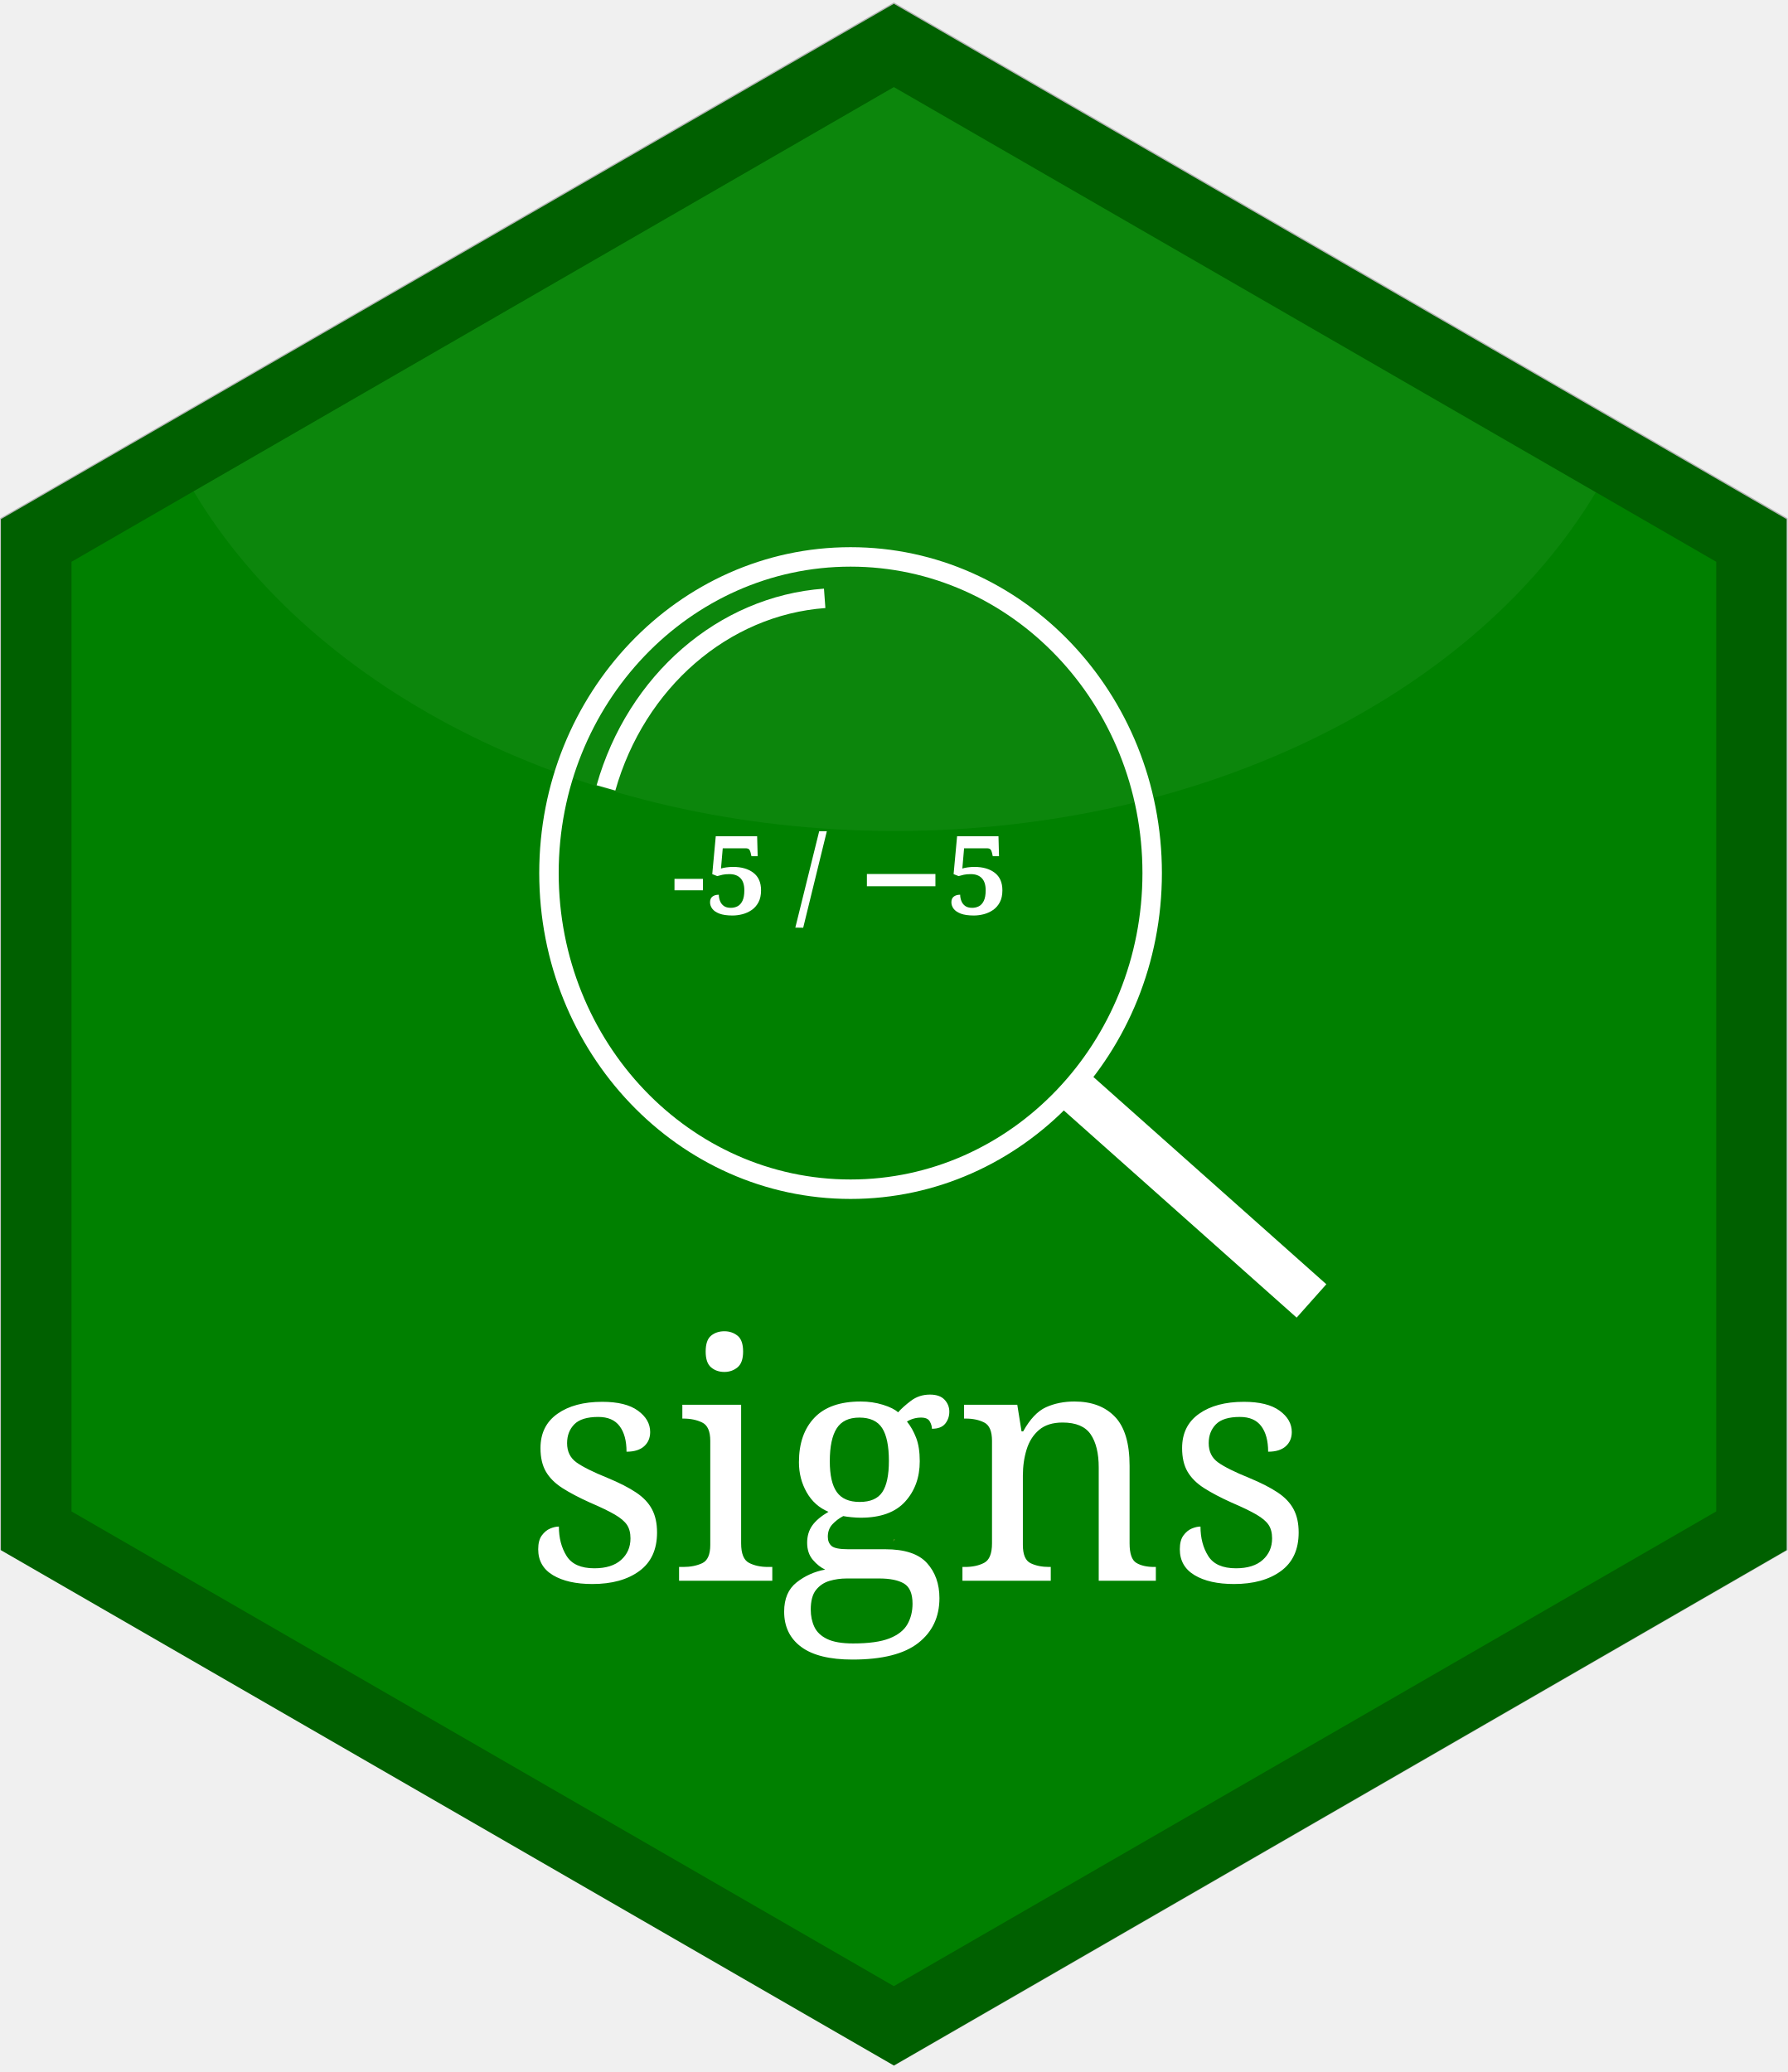
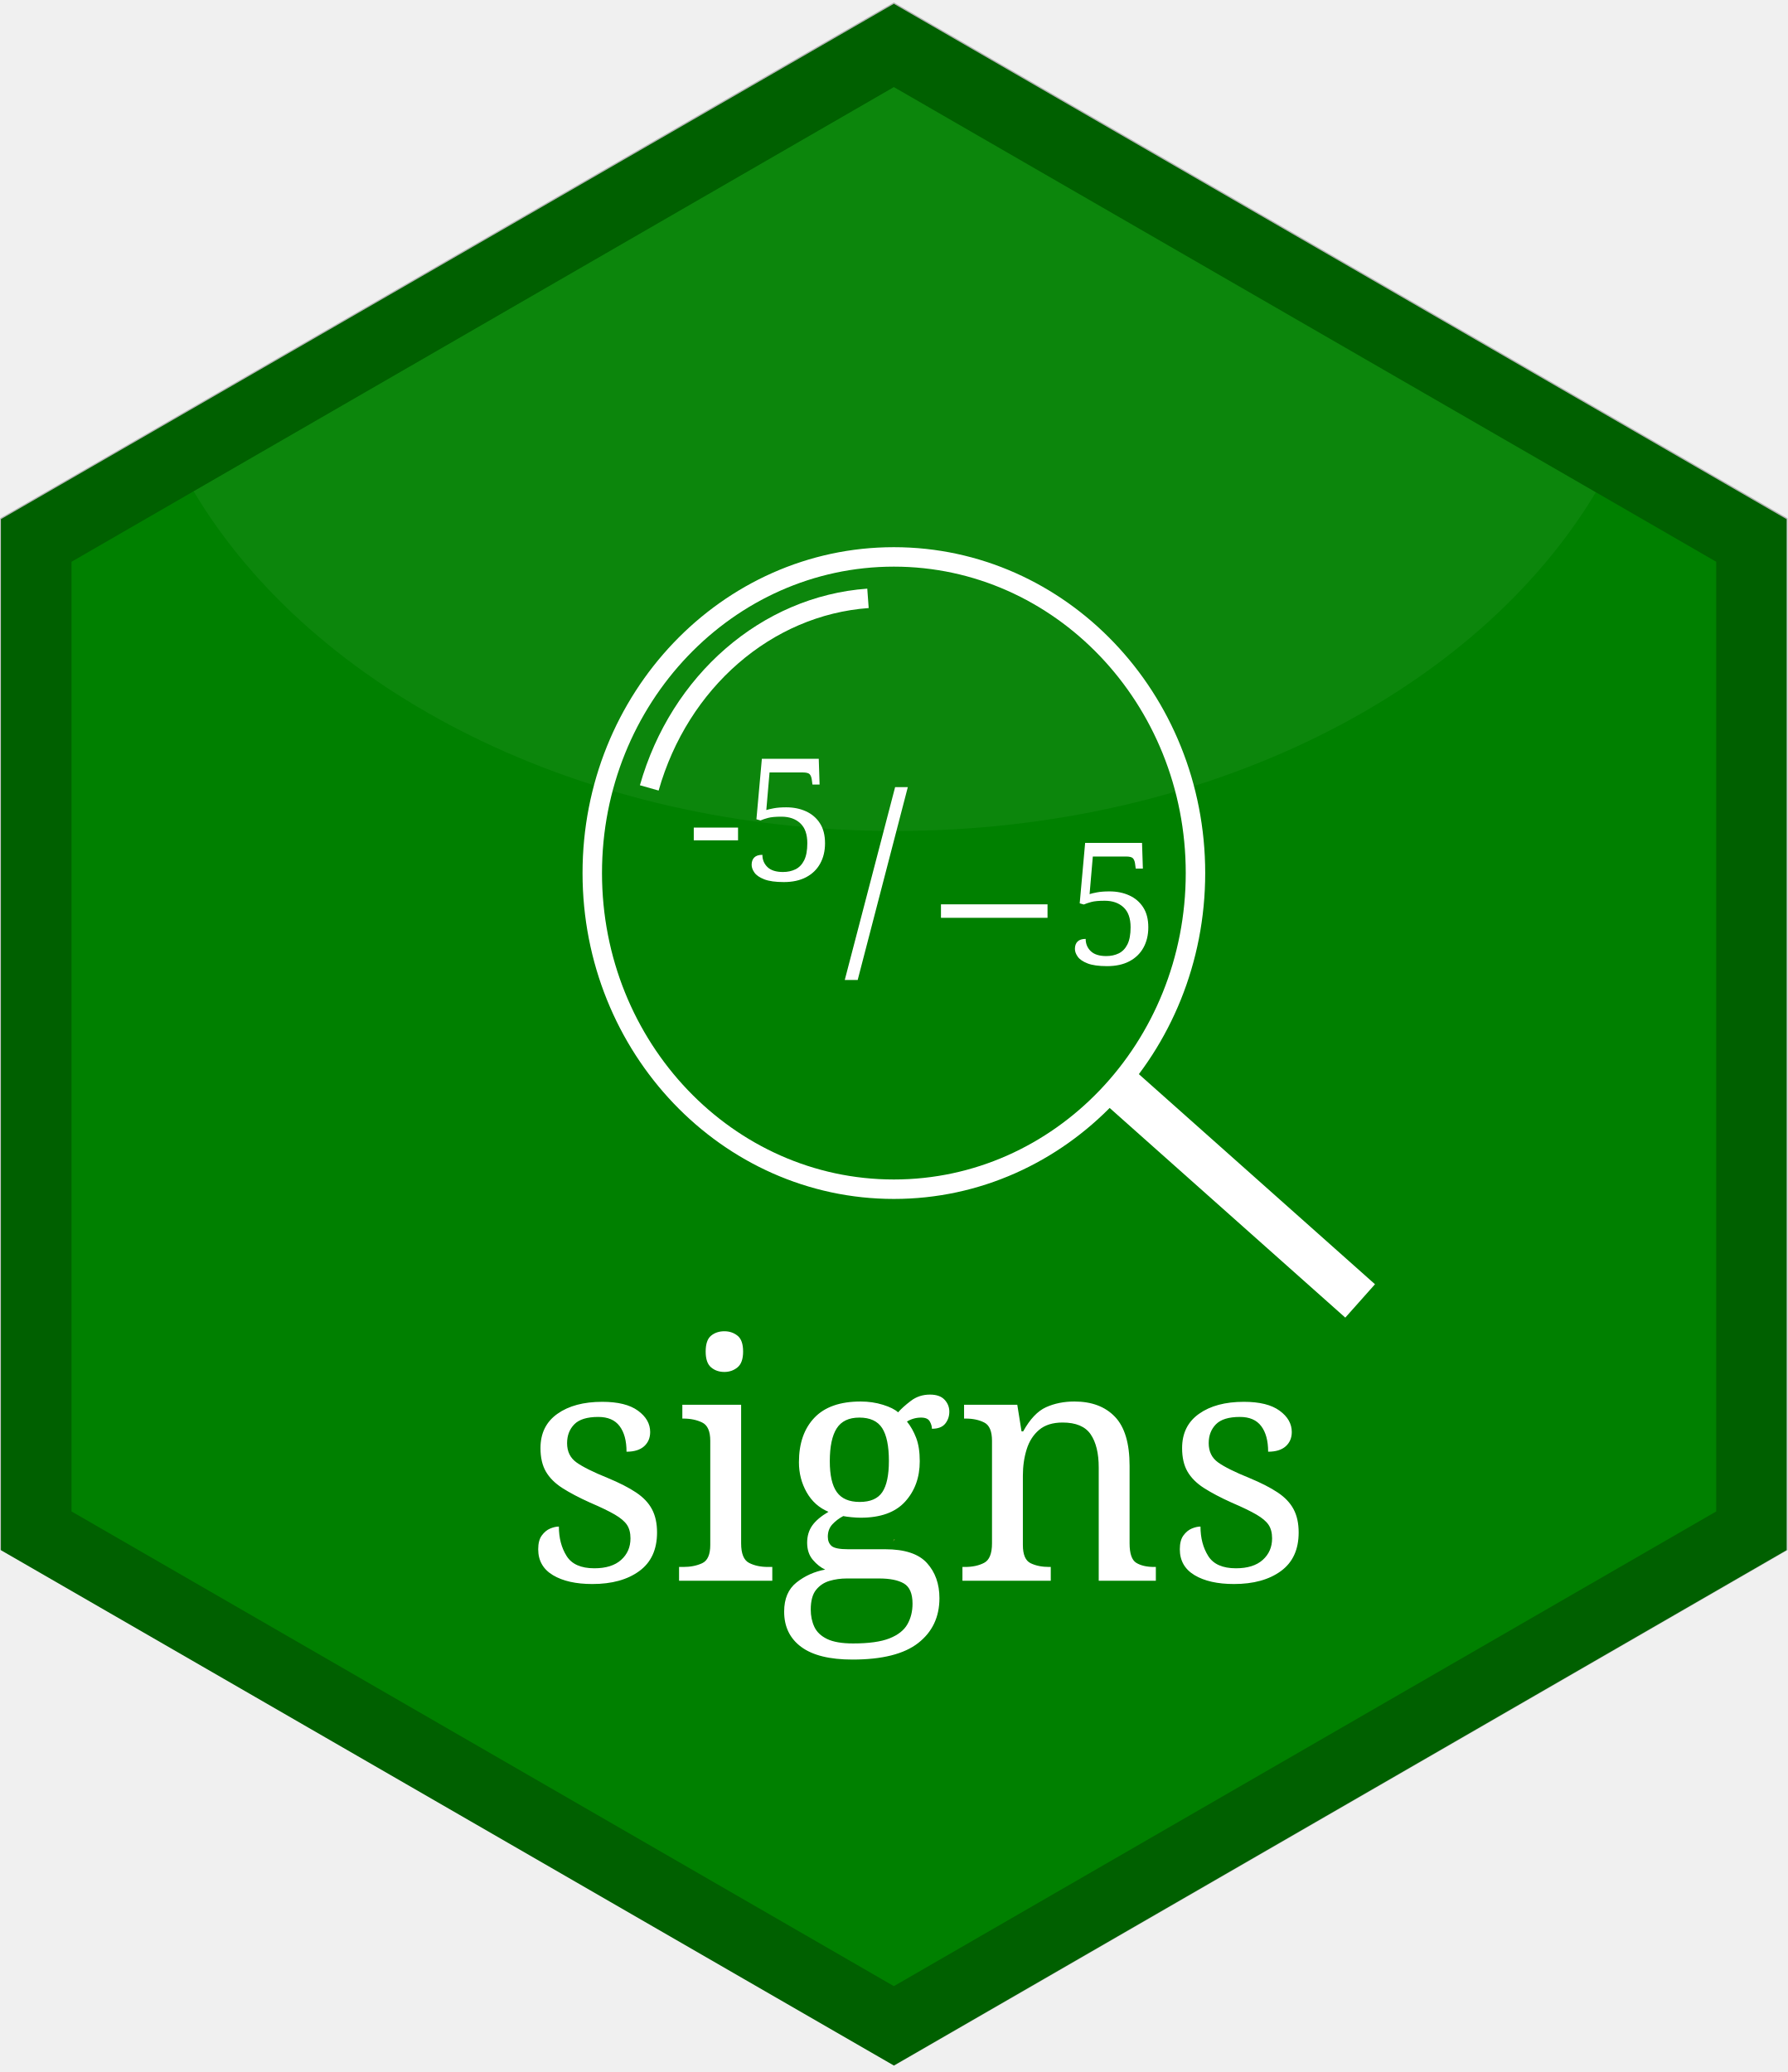
<svg xmlns="http://www.w3.org/2000/svg" version="1.1" id="Layer_1" x="0px" y="0px" viewBox="0 0 735 852" style="enable-background:new 0 0 735 852;" xml:space="preserve">
  <defs id="defs3869" />
  <style type="text/css" id="style3793">
	.st0{fill:#DB1F26;}
	.st1{opacity:0.25;fill:url(#SVGID_1_);enable-background:new    ;}
	.st2{fill:#A51D21;}
	.st3{fill:#E6B35A;}
	.st4{opacity:0.94;}
	.st5{fill:#FFFFFF;}
</style>
  <polygon class="st0" points="19.8,224.7 19.8,626.2 367.5,826.9 715.1,626.2 715.1,224.7 367.5,24 " id="polygon3795" style="fill:#008000;fill-opacity:1" transform="matrix(1.055859,0,0,1.055859,-20.52539,-23.76521)" />
  <linearGradient id="SVGID_1_" gradientUnits="userSpaceOnUse" x1="366.953" y1="973.12" x2="368.253" y2="509.6" gradientTransform="matrix(1 0 0 -1 0 852)">
    <stop offset="0" style="stop-color:#FFFFFF;stop-opacity:0.83" id="stop3799" />
    <stop offset="0.56" style="stop-color:#FFFFFF;stop-opacity:0.37" id="stop3801" />
    <stop offset="1" style="stop-color:#FFFFFF;stop-opacity:0" id="stop3803" />
  </linearGradient>
  <path class="st1" d="m 368,341.7 c 128.5,0 239,-57.2 288.1,-139.3 L 367.5,35.8 v 0 L 79.6,202 c 49,82.3 159.7,139.7 288.4,139.7 z" id="path3806" style="opacity:0.05;fill:#ffffff;enable-background:new" />
  <path class="st2" d="M 734.9,637.4 V 213.1 L 705.6,196.2 427.8,35.8 367.5,1 307.2,35.8 29.4,196.2 0.1,213.1 v 424.2 l 29.3,16.9 281.3,162.4 56.9,32.8 56.9,-32.8 281.3,-162.4 z M 29.4,621.5 V 231 L 79.6,202 367.5,35.8 v 0 L 656.1,202.4 705.6,231 V 621.5 L 367.5,816.7 Z" id="path3808" style="opacity:0.25;fill:#000000;fill-opacity:1" />
  <path class="st3" d="M367,633.9c0.3-0.3,0.6-0.6,0.9-0.9h-0.3C367.5,633.3,367.3,633.6,367,633.9z" id="path3810" />
  <g id="layer2" style="display:inline">
-     <ellipse style="fill:none;stroke:#ffffff;stroke-width:8;stroke-miterlimit:4;stroke-dasharray:none" id="path3412" cx="349.697" cy="359" rx="124" ry="130" />
-     <path style="display:inline;fill:none;stroke:#ffffff;stroke-width:8;stroke-miterlimit:4;stroke-dasharray:none" id="path3412-4" transform="matrix(0.9969537,0.07799497,-0.07799497,0.9969537,0,0)" d="m 273.644,303.563 a 99.524,109.259 0 0 1 83.563,-84.72" />
-     <path style="fill:#ffffff;fill-rule:evenodd;stroke:#ffffff;stroke-width:18.368;stroke-linecap:butt;stroke-linejoin:miter;stroke-miterlimit:4;stroke-dasharray:none;stroke-opacity:1" d="m 438.196,445.058 101.002,89.884" id="path4231" />
+     <ellipse style="fill:none;stroke:#ffffff;stroke-width:8;stroke-miterlimit:4;stroke-dasharray:none" id="path3412" cx="367.5" cy="359" rx="124" ry="130" />
+     <path style="display:inline;fill:none;stroke:#ffffff;stroke-width:8;stroke-miterlimit:4;stroke-dasharray:none" id="path3412-4" transform="matrix(0.9969537,0.07799497,-0.07799497,0.9969537,0,0)" d="m 291.393,302.174 a 99.524,109.259 0 0 1 83.563,-84.72" />
+     <path style="fill:#ffffff;fill-rule:evenodd;stroke:#ffffff;stroke-width:18.368;stroke-linecap:butt;stroke-linejoin:miter;stroke-miterlimit:4;stroke-dasharray:none;stroke-opacity:1" d="m 458.196,445.058 101.002,89.884" id="path4231" />
  </g>
-   <text xml:space="preserve" style="font-style:normal;font-weight:normal;font-size:40px;line-height:125%;font-family:Sans;letter-spacing:0px;word-spacing:0px;fill:#000000;fill-opacity:1;stroke:none;stroke-width:1px;stroke-linecap:butt;stroke-linejoin:miter;stroke-opacity:1" x="276.178" y="376" id="text3404">
-     <tspan x="276.178" y="376" id="tspan3408" style="font-style:normal;font-variant:normal;font-weight:bold;font-stretch:normal;font-size:45px;line-height:125%;font-family:Georgia;-inkscape-font-specification:'Georgia, Bold';text-align:start;writing-mode:lr-tb;text-anchor:start;fill:#ffffff">-5 / −5</tspan>
+   <text xml:space="preserve" style="font-style:normal;font-variant:normal;font-weight:normal;font-stretch:normal;font-size:70px;line-height:125%;font-family:Georgia;-inkscape-font-specification:'Georgia, Normal';text-align:start;letter-spacing:0px;word-spacing:0px;writing-mode:lr-tb;text-anchor:start;fill:#000000;fill-opacity:1;stroke:none;stroke-width:1px;stroke-linecap:butt;stroke-linejoin:miter;stroke-opacity:1" x="283.481" y="362" id="text3404">
+     <tspan x="283.481" y="362" id="tspan3408" style="font-style:normal;font-variant:normal;font-weight:normal;font-stretch:normal;font-size:70px;line-height:125%;font-family:Georgia;-inkscape-font-specification:'Georgia, Normal';text-align:start;writing-mode:lr-tb;text-anchor:start;fill:#ffffff">-5 </tspan>
  </text>
  <text xml:space="preserve" style="font-style:normal;font-weight:normal;font-size:40px;line-height:125%;font-family:Sans;letter-spacing:0px;word-spacing:0px;fill:#000000;fill-opacity:1;stroke:none;stroke-width:1px;stroke-linecap:butt;stroke-linejoin:miter;stroke-opacity:1" x="215.197" y="650" id="text4233">
    <tspan id="tspan4235" x="215.197" y="650" style="font-style:normal;font-variant:normal;font-weight:normal;font-stretch:normal;font-size:135px;line-height:125%;font-family:Georgia;-inkscape-font-specification:'Georgia, Normal';text-align:start;writing-mode:lr-tb;text-anchor:start;fill:#ffffff">signs</tspan>
  </text>
+   <text xml:space="preserve" style="font-style:normal;font-variant:normal;font-weight:normal;font-stretch:normal;font-size:90px;line-height:125%;font-family:Georgia;-inkscape-font-specification:'Georgia, Normal';text-align:start;letter-spacing:0px;word-spacing:0px;writing-mode:lr-tb;text-anchor:start;fill:#000000;fill-opacity:1;stroke:none;stroke-width:1px;stroke-linecap:butt;stroke-linejoin:miter;stroke-opacity:1" x="347.307" y="392.074" id="text3404-3">
+     <tspan x="347.307" y="392.074" id="tspan3408-7" style="font-style:normal;font-variant:normal;font-weight:normal;font-stretch:normal;font-size:90px;line-height:125%;font-family:Georgia;-inkscape-font-specification:'Georgia, Normal';text-align:start;writing-mode:lr-tb;text-anchor:start;fill:#ffffff">/</tspan>
+   </text>
+   <text xml:space="preserve" style="font-style:normal;font-variant:normal;font-weight:normal;font-stretch:normal;font-size:70px;line-height:125%;font-family:Georgia;-inkscape-font-specification:'Georgia, Normal';text-align:start;letter-spacing:0px;word-spacing:0px;writing-mode:lr-tb;text-anchor:start;fill:#000000;fill-opacity:1;stroke:none;stroke-width:1px;stroke-linecap:butt;stroke-linejoin:miter;stroke-opacity:1" x="379.436" y="396.574" id="text3404-3-0">
+     <tspan x="379.436" y="396.574" id="tspan3408-7-7" style="font-style:normal;font-variant:normal;font-weight:normal;font-stretch:normal;font-size:70px;line-height:125%;font-family:Georgia;-inkscape-font-specification:'Georgia, Normal';text-align:start;writing-mode:lr-tb;text-anchor:start;fill:#ffffff">−5</tspan>
+   </text>
</svg>
